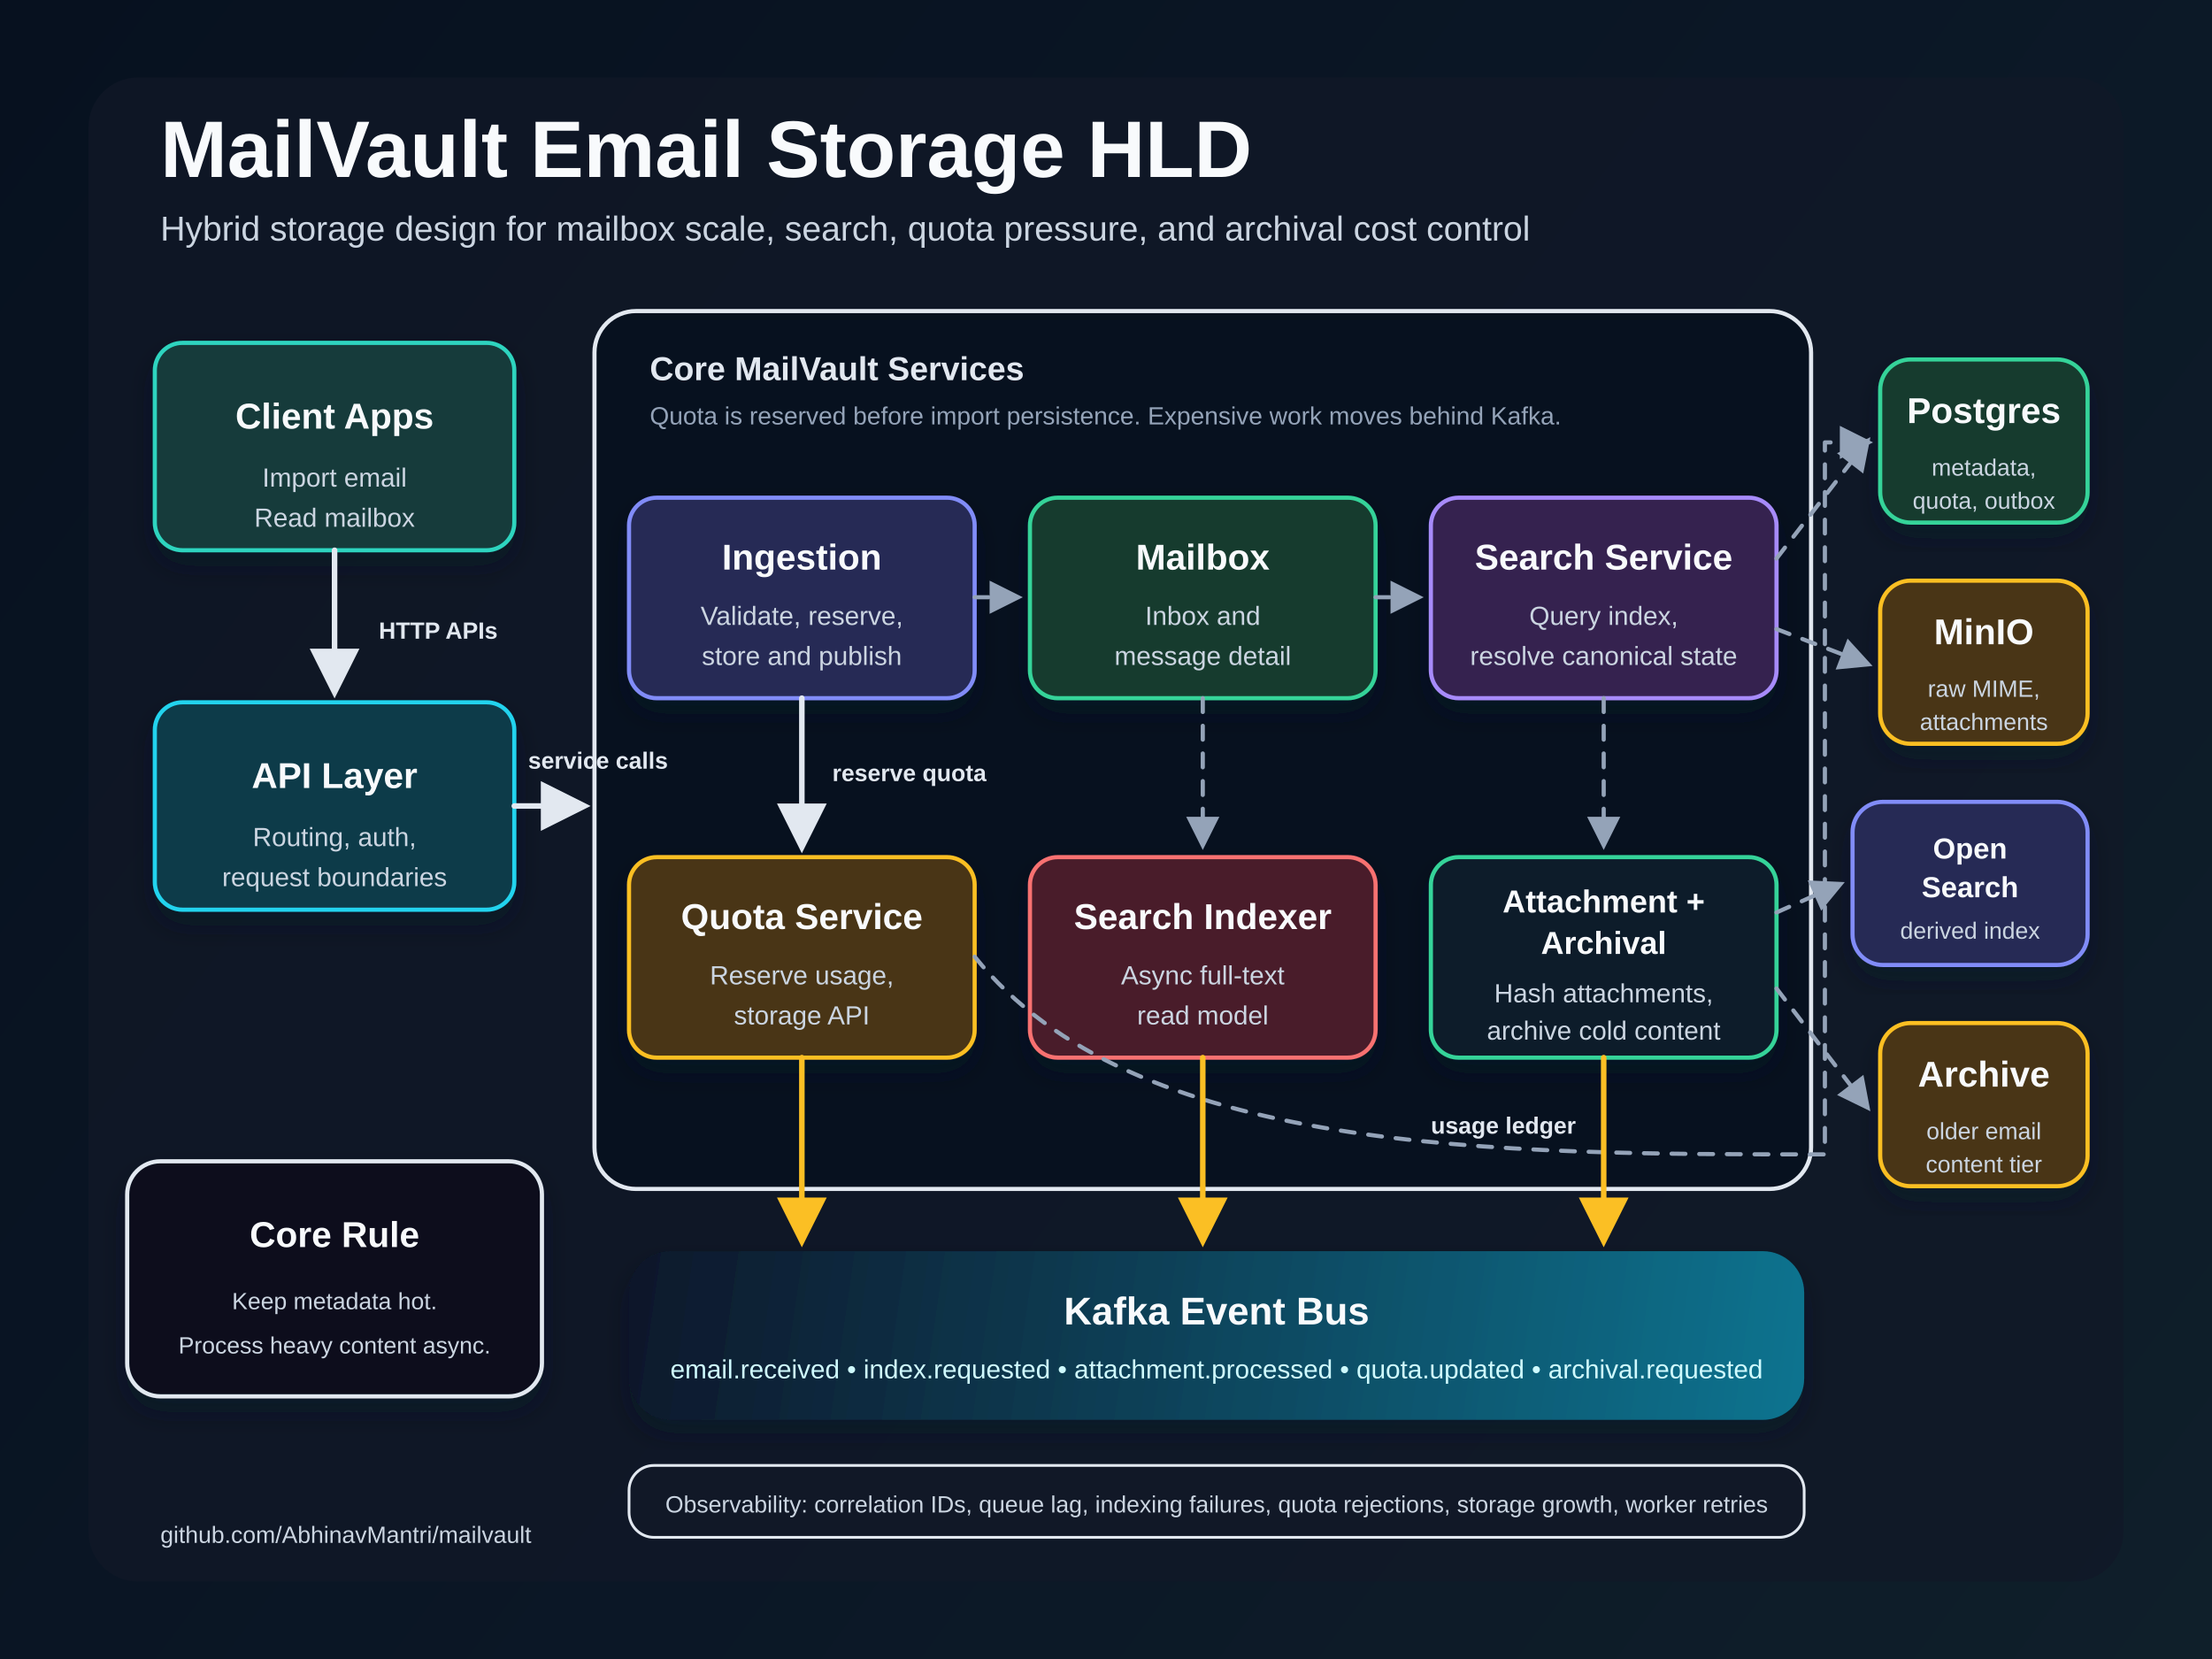
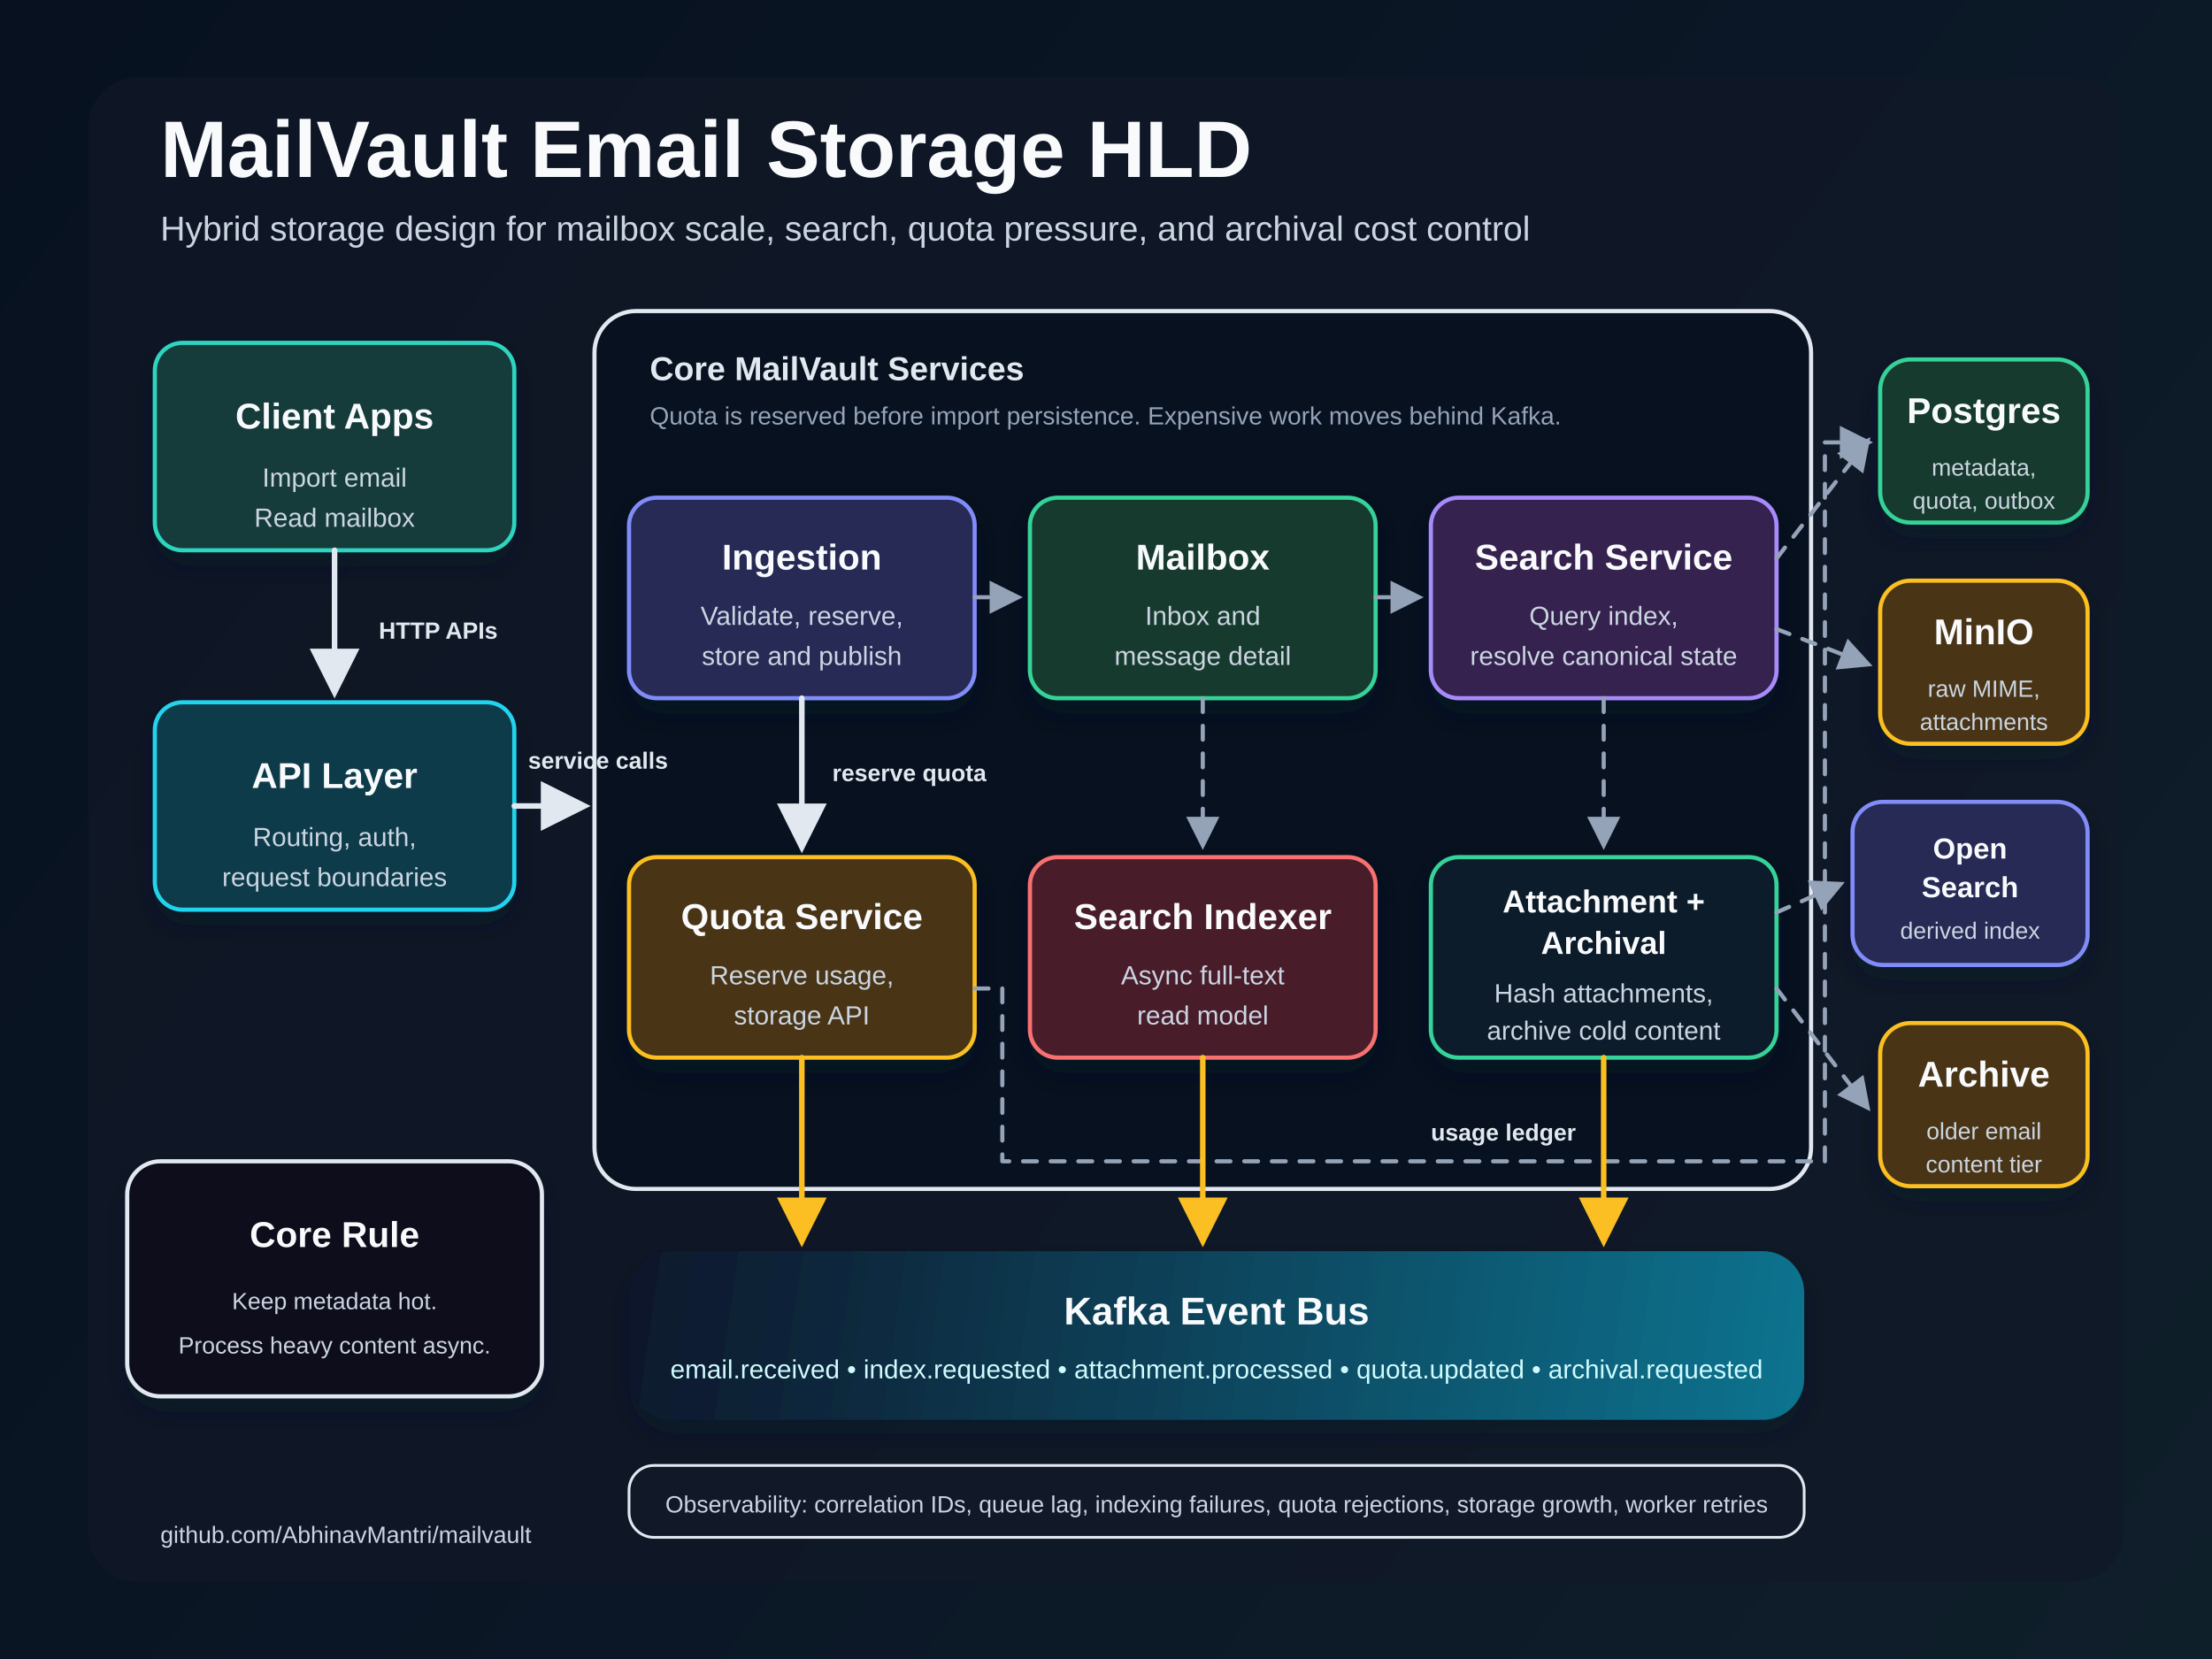
<svg xmlns="http://www.w3.org/2000/svg" width="1600" height="1200" viewBox="0 0 1600 1200" fill="none" role="img" aria-labelledby="title desc">
  <defs>
    <style>
      .title { font: 700 58px Arial, Helvetica, sans-serif; fill: #F8FAFC; }
      .subtitle { font: 400 25px Arial, Helvetica, sans-serif; fill: #CBD5E1; }
      .group-title { font: 700 24px Arial, Helvetica, sans-serif; fill: #E2E8F0; }
      .group-note { font: 400 18px Arial, Helvetica, sans-serif; fill: #94A3B8; }
      .box-title { font: 700 26px Arial, Helvetica, sans-serif; fill: #F8FAFC; }
      .box-title-small { font: 700 23px Arial, Helvetica, sans-serif; fill: #F8FAFC; }
      .box-title-xs { font: 700 21px Arial, Helvetica, sans-serif; fill: #F8FAFC; }
      .box-body { font: 400 19px Arial, Helvetica, sans-serif; fill: #CBD5E1; }
      .callout-body { font: 400 17px Arial, Helvetica, sans-serif; fill: #CBD5E1; }
      .small { font: 400 17px Arial, Helvetica, sans-serif; fill: #CBD5E1; }
      .label { font: 700 17px Arial, Helvetica, sans-serif; fill: #E2E8F0; }
      .white-title { font: 700 28px Arial, Helvetica, sans-serif; fill: #F8FAFC; }
      .white-small { font: 400 19px Arial, Helvetica, sans-serif; fill: #CFFAFE; }
      .arrow { stroke: #E2E8F0; stroke-width: 4; stroke-linecap: round; stroke-linejoin: round; }
      .soft-arrow { stroke: #94A3B8; stroke-width: 3; stroke-linecap: round; stroke-linejoin: round; stroke-dasharray: 10 10; }
      .event-arrow { stroke: #FBBF24; stroke-width: 4; stroke-linecap: round; stroke-linejoin: round; }
      .box { stroke-width: 3; rx: 20; }
    </style>
    <marker id="arrow" viewBox="0 0 10 10" refX="8" refY="5" markerWidth="9" markerHeight="9" orient="auto">
      <path d="M0 0 L10 5 L0 10 z" fill="#E2E8F0" />
    </marker>
    <marker id="softArrow" viewBox="0 0 10 10" refX="8" refY="5" markerWidth="8" markerHeight="8" orient="auto">
      <path d="M0 0 L10 5 L0 10 z" fill="#94A3B8" />
    </marker>
    <marker id="eventArrow" viewBox="0 0 10 10" refX="8" refY="5" markerWidth="9" markerHeight="9" orient="auto">
      <path d="M0 0 L10 5 L0 10 z" fill="#FBBF24" />
    </marker>
    <linearGradient id="pageBg" x1="0" y1="0" x2="1600" y2="1200" gradientUnits="userSpaceOnUse">
      <stop stop-color="#07111F" />
      <stop offset="0.54" stop-color="#0B1726" />
      <stop offset="1" stop-color="#0F1F2A" />
    </linearGradient>
    <linearGradient id="kafkaBg" x1="455" y1="905" x2="1305" y2="1028" gradientUnits="userSpaceOnUse">
      <stop stop-color="#0f172a" />
      <stop offset="1" stop-color="#0E7490" />
    </linearGradient>
    <filter id="shadow" x="-10%" y="-12%" width="120%" height="130%">
      <feDropShadow dx="0" dy="10" stdDeviation="10" flood-color="#0f172a" flood-opacity="0.35" />
    </filter>
  </defs>
  <rect width="1600" height="1200" fill="url(#pageBg)" />
  <rect x="64" y="56" width="1472" height="1088" rx="36" fill="#111827" fill-opacity="0.72" />
  <text x="116" y="128" class="title">MailVault Email Storage HLD</text>
  <text x="116" y="174" class="subtitle">Hybrid storage design for mailbox scale, search, quota pressure, and archival cost control</text>
  <rect x="112" y="248" width="260" height="150" class="box" fill="#123B3A" stroke="#2DD4BF" filter="url(#shadow)" />
  <text x="242" y="310" text-anchor="middle" class="box-title">Client Apps</text>
  <text x="242" y="352" text-anchor="middle" class="box-body">Import email</text>
  <text x="242" y="381" text-anchor="middle" class="box-body">Read mailbox</text>
  <path class="arrow" d="M242 398 L242 498" marker-end="url(#arrow)" />
  <text x="274" y="462" class="label">HTTP APIs</text>
  <rect x="112" y="508" width="260" height="150" class="box" fill="#0E3A4A" stroke="#22D3EE" filter="url(#shadow)" />
  <text x="242" y="570" text-anchor="middle" class="box-title">API Layer</text>
  <text x="242" y="612" text-anchor="middle" class="box-body">Routing, auth,</text>
  <text x="242" y="641" text-anchor="middle" class="box-body">request boundaries</text>
  <rect x="430" y="225" width="880" height="635" rx="30" fill="#07111F" stroke="#E2E8F0" stroke-width="3" />
  <text x="470" y="275" class="group-title">Core MailVault Services</text>
  <text x="470" y="307" class="group-note">Quota is reserved before import persistence. Expensive work moves behind Kafka.</text>
  <path class="arrow" d="M372 583 L420 583" marker-end="url(#arrow)" />
  <text x="382" y="556" class="label">service calls</text>
  <rect x="455" y="360" width="250" height="145" class="box" fill="#252A55" stroke="#818CF8" filter="url(#shadow)" />
  <text x="580" y="412" text-anchor="middle" class="box-title">Ingestion</text>
  <text x="580" y="452" text-anchor="middle" class="box-body">Validate, reserve,</text>
  <text x="580" y="481" text-anchor="middle" class="box-body">store and publish</text>
  <rect x="745" y="360" width="250" height="145" class="box" fill="#173B2D" stroke="#34D399" filter="url(#shadow)" />
  <text x="870" y="412" text-anchor="middle" class="box-title">Mailbox</text>
  <text x="870" y="452" text-anchor="middle" class="box-body">Inbox and</text>
  <text x="870" y="481" text-anchor="middle" class="box-body">message detail</text>
  <rect x="1035" y="360" width="250" height="145" class="box" fill="#34224F" stroke="#A78BFA" filter="url(#shadow)" />
  <text x="1160" y="412" text-anchor="middle" class="box-title">Search Service</text>
  <text x="1160" y="452" text-anchor="middle" class="box-body">Query index,</text>
  <text x="1160" y="481" text-anchor="middle" class="box-body">resolve canonical state</text>
  <rect x="455" y="620" width="250" height="145" class="box" fill="#4A3415" stroke="#FBBF24" filter="url(#shadow)" />
  <text x="580" y="672" text-anchor="middle" class="box-title">Quota Service</text>
  <text x="580" y="712" text-anchor="middle" class="box-body">Reserve usage,</text>
  <text x="580" y="741" text-anchor="middle" class="box-body">storage API</text>
  <rect x="745" y="620" width="250" height="145" class="box" fill="#4A1F2A" stroke="#F87171" filter="url(#shadow)" />
  <text x="870" y="672" text-anchor="middle" class="box-title">Search Indexer</text>
  <text x="870" y="712" text-anchor="middle" class="box-body">Async full-text</text>
  <text x="870" y="741" text-anchor="middle" class="box-body">read model</text>
  <rect x="1035" y="620" width="250" height="145" class="box" fill="#0F1F2A" stroke="#34D399" filter="url(#shadow)" />
  <text x="1160" y="660" text-anchor="middle" class="box-title-small">Attachment +</text>
  <text x="1160" y="690" text-anchor="middle" class="box-title-small">Archival</text>
  <text x="1160" y="725" text-anchor="middle" class="box-body">Hash attachments,</text>
  <text x="1160" y="752" text-anchor="middle" class="box-body">archive cold content</text>
  <rect x="1360" y="260" width="150" height="118" rx="22" fill="#173B2D" stroke="#34D399" stroke-width="3" filter="url(#shadow)" />
  <text x="1435" y="306" text-anchor="middle" class="box-title">Postgres</text>
  <text x="1435" y="344" text-anchor="middle" class="small">metadata,</text>
  <text x="1435" y="368" text-anchor="middle" class="small">quota, outbox</text>
  <rect x="1360" y="420" width="150" height="118" rx="22" fill="#4A3415" stroke="#FBBF24" stroke-width="3" filter="url(#shadow)" />
  <text x="1435" y="466" text-anchor="middle" class="box-title">MinIO</text>
  <text x="1435" y="504" text-anchor="middle" class="small">raw MIME,</text>
  <text x="1435" y="528" text-anchor="middle" class="small">attachments</text>
  <rect x="1340" y="580" width="170" height="118" rx="22" fill="#252A55" stroke="#818CF8" stroke-width="3" filter="url(#shadow)" />
  <text x="1425" y="621" text-anchor="middle" class="box-title-xs">Open</text>
  <text x="1425" y="649" text-anchor="middle" class="box-title-xs">Search</text>
  <text x="1425" y="679" text-anchor="middle" class="small">derived index</text>
  <rect x="1360" y="740" width="150" height="118" rx="22" fill="#4A3415" stroke="#FBBF24" stroke-width="3" filter="url(#shadow)" />
  <text x="1435" y="786" text-anchor="middle" class="box-title">Archive</text>
  <text x="1435" y="824" text-anchor="middle" class="small">older email</text>
  <text x="1435" y="848" text-anchor="middle" class="small">content tier</text>
  <path class="soft-arrow" d="M705 432 L735 432" marker-end="url(#softArrow)" />
  <path class="soft-arrow" d="M995 432 L1025 432" marker-end="url(#softArrow)" />
  <path class="arrow" d="M580 505 L580 610" marker-end="url(#arrow)" />
  <text x="602" y="565" class="label">reserve quota</text>
  <path class="soft-arrow" d="M870 505 L870 610" marker-end="url(#softArrow)" />
  <path class="soft-arrow" d="M1160 505 L1160 610" marker-end="url(#softArrow)" />
  <path class="soft-arrow" d="M1285 404 L1350 320" marker-end="url(#softArrow)" />
  <path class="soft-arrow" d="M1285 455 L1350 480" marker-end="url(#softArrow)" />
-   <path class="soft-arrow" d="M705 692 C820 835 1080 835 1320 835 L1320 320 L1350 320" marker-end="url(#softArrow)" />
-   <text x="1035" y="820" class="label">usage ledger</text>
+   <path class="soft-arrow" d="M705 715 L725 715 L725 840 L1320 840 L1320 320 L1350 320" marker-end="url(#softArrow)" />
+   <text x="1035" y="825" class="label">usage ledger</text>
  <path class="soft-arrow" d="M1285 660 L1330 640" marker-end="url(#softArrow)" />
  <path class="soft-arrow" d="M1285 715 L1350 800" marker-end="url(#softArrow)" />
  <rect x="455" y="905" width="850" height="122" rx="30" fill="url(#kafkaBg)" filter="url(#shadow)" />
  <text x="880" y="958" text-anchor="middle" class="white-title">Kafka Event Bus</text>
  <text x="880" y="997" text-anchor="middle" class="white-small">email.received • index.requested • attachment.processed • quota.updated • archival.requested</text>
  <path class="event-arrow" d="M580 765 L580 895" marker-end="url(#eventArrow)" />
  <path class="event-arrow" d="M870 765 L870 895" marker-end="url(#eventArrow)" />
  <path class="event-arrow" d="M1160 765 L1160 895" marker-end="url(#eventArrow)" />
  <rect x="92" y="840" width="300" height="170" rx="24" fill="#07111F" stroke="#E2E8F0" stroke-width="3" filter="url(#shadow)" />
  <text x="242" y="902" text-anchor="middle" class="box-title">Core Rule</text>
  <text x="242" y="947" text-anchor="middle" class="callout-body">Keep metadata hot.</text>
  <text x="242" y="979" text-anchor="middle" class="callout-body">Process heavy content async.</text>
  <rect x="455" y="1060" width="850" height="52" rx="18" fill="#111827" stroke="#E2E8F0" stroke-width="2" />
  <text x="880" y="1094" text-anchor="middle" class="small">Observability: correlation IDs, queue lag, indexing failures, quota rejections, storage growth, worker retries</text>
  <text x="116" y="1116" class="small">github.com/AbhinavMantri/mailvault</text>
</svg>
